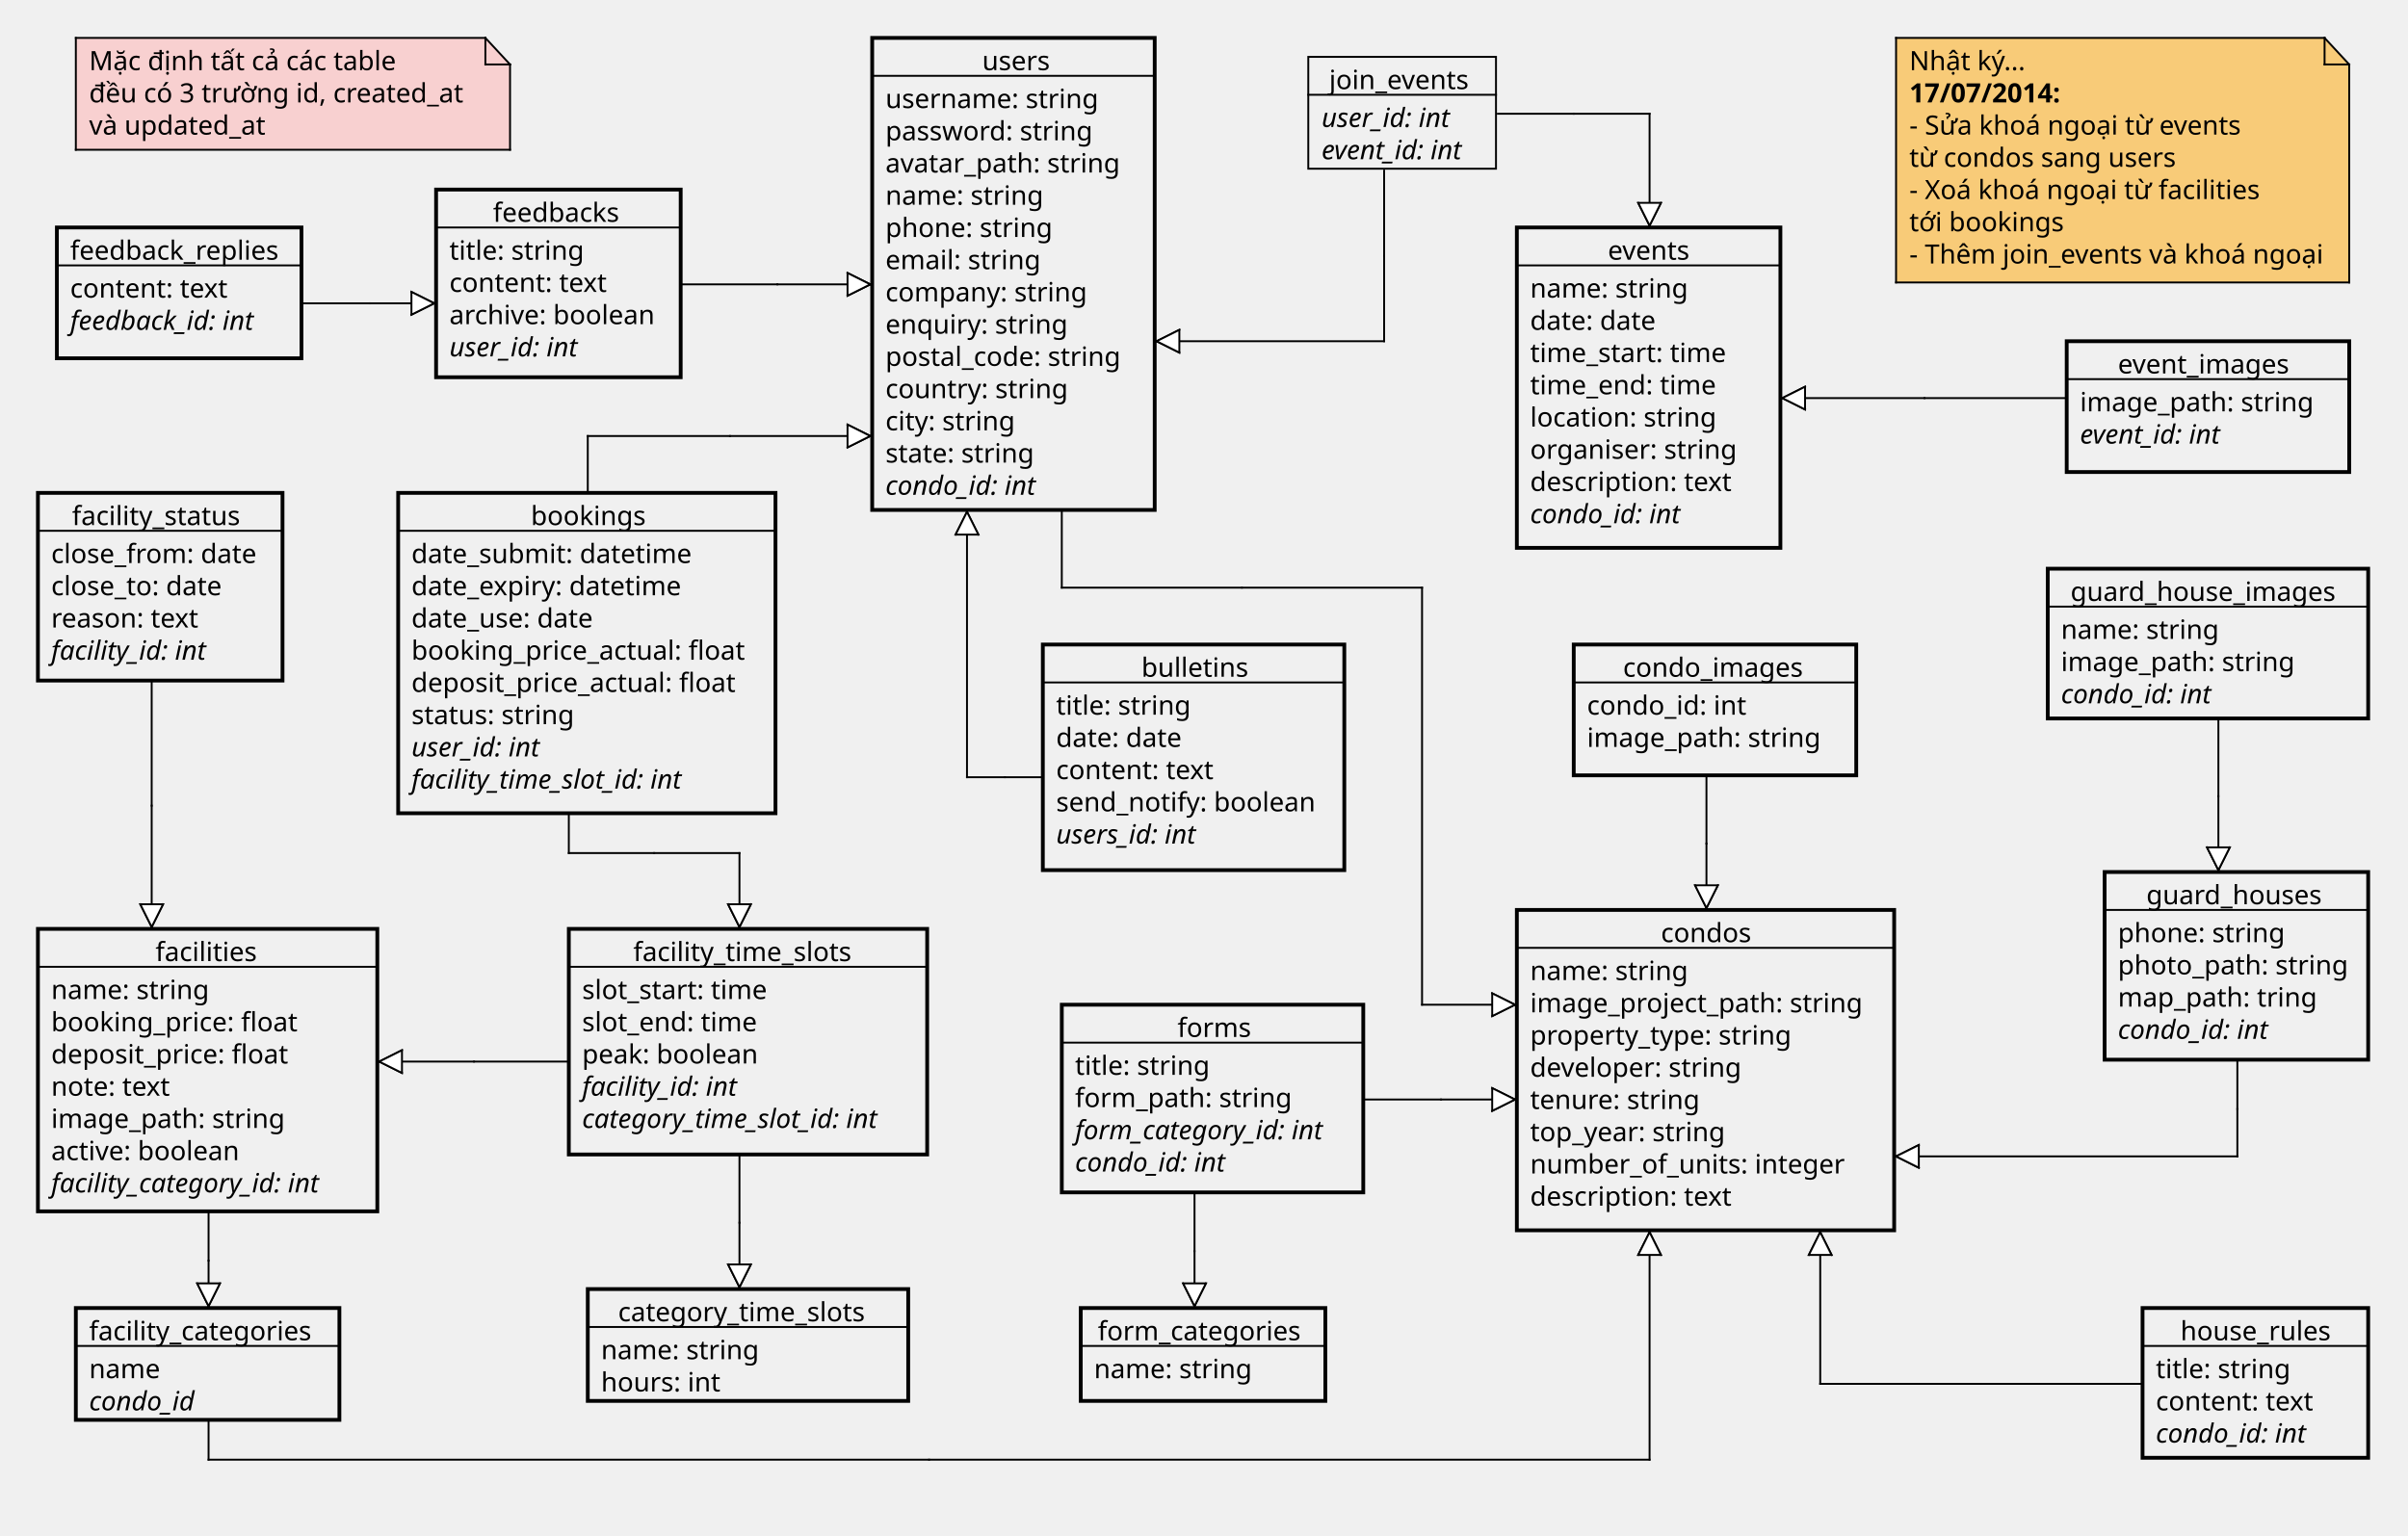
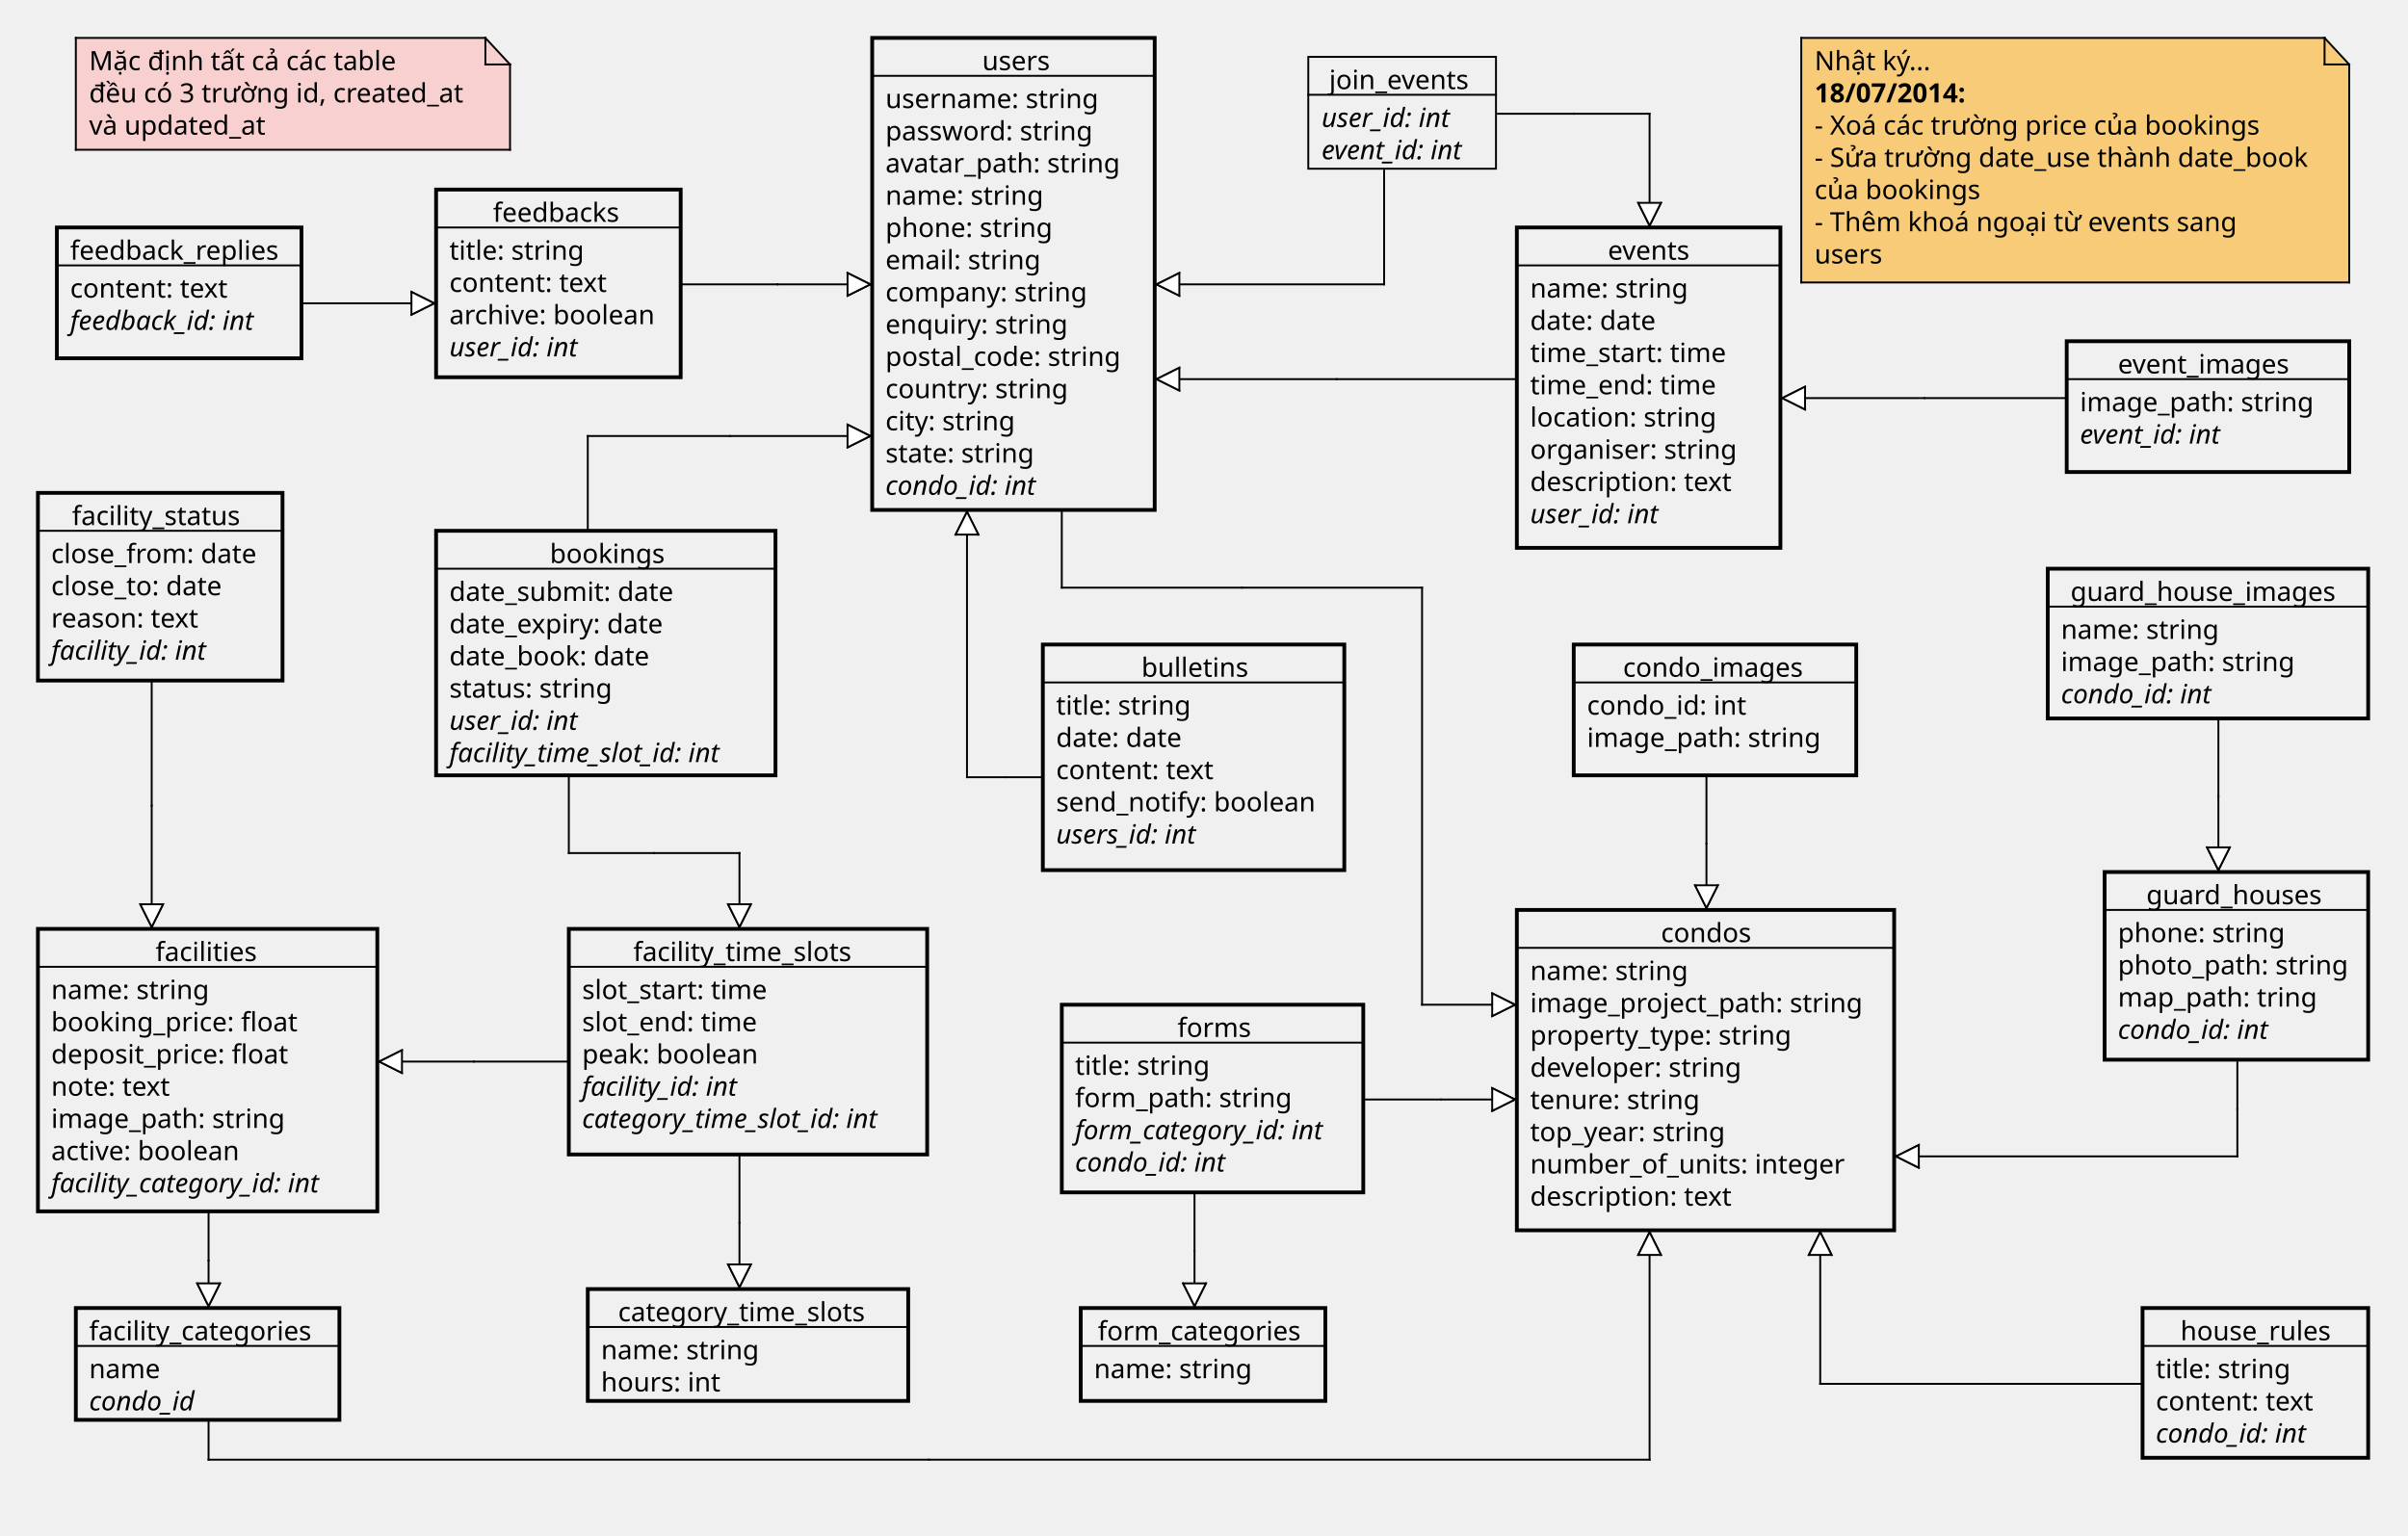
- <svg xmlns="http://www.w3.org/2000/svg" fill-opacity="1" color-rendering="auto" color-interpolation="auto" stroke="black" text-rendering="auto" stroke-linecap="square" width="1270" stroke-miterlimit="10" stroke-opacity="1" shape-rendering="auto" fill="black" stroke-dasharray="none" font-weight="normal" stroke-width="1" viewBox="-20 -20 1270 810" height="810" font-family="'Dialog'" font-style="normal" stroke-linejoin="miter" font-size="12" stroke-dashoffset="0" image-rendering="auto">
+ <svg xmlns="http://www.w3.org/2000/svg" fill-opacity="1" color-rendering="auto" color-interpolation="auto" stroke="black" text-rendering="auto" stroke-linecap="square" width="1270" stroke-miterlimit="10" stroke-opacity="1" shape-rendering="auto" fill="black" stroke-dasharray="none" font-weight="normal" stroke-width="1" viewBox="-20 -10 1270 810" height="810" font-family="'Dialog'" font-style="normal" stroke-linejoin="miter" font-size="12" stroke-dashoffset="0" image-rendering="auto">
  <defs id="genericDefs" />
  <g>
-     <g fill="white" font-size="14" font-family="sans-serif" transform="translate(440,0)" stroke="white">
+     <g fill="white" font-size="14" font-family="sans-serif" transform="translate(440,10)" stroke="white">
      <rect x="0" width="149" height="249" y="0" opacity="0" stroke="none" />
      <rect x="0" y="0" fill="none" width="149" height="249" stroke="black" stroke-width="2" />
      <text fill="black" x="58" xml:space="preserve" y="17" stroke="none">users</text>
      <line y2="20" fill="none" x1="0" x2="149" stroke="black" y1="20" />
      <text fill="black" x="7" xml:space="preserve" y="37" stroke="none">username: string</text>
      <text fill="black" x="7" xml:space="preserve" y="54" stroke="none">password: string</text>
      <text fill="black" x="7" xml:space="preserve" y="71" stroke="none">avatar_path: string</text>
      <text fill="black" x="7" xml:space="preserve" y="88" stroke="none">name: string</text>
      <text fill="black" x="7" xml:space="preserve" y="105" stroke="none">phone: string</text>
      <text fill="black" x="7" xml:space="preserve" y="122" stroke="none">email: string</text>
      <text fill="black" x="7" xml:space="preserve" y="139" stroke="none">company: string</text>
      <text fill="black" x="7" xml:space="preserve" y="156" stroke="none">enquiry: string</text>
      <text fill="black" x="7" xml:space="preserve" y="173" stroke="none">postal_code: string</text>
      <text fill="black" x="7" xml:space="preserve" y="190" stroke="none">country: string</text>
      <text fill="black" x="7" xml:space="preserve" y="207" stroke="none">city: string</text>
      <text fill="black" x="7" xml:space="preserve" y="224" stroke="none">state: string</text>
      <text font-style="italic" fill="black" x="7" xml:space="preserve" y="241" stroke="none">condo_id: int</text>
      <rect x="0" y="0" transform="translate(90,320)" width="159" height="119" opacity="0" stroke="none" />
      <rect x="0" y="0" transform="translate(90,320)" fill="none" width="159" height="119" stroke="black" stroke-width="2" />
      <text fill="black" x="52" xml:space="preserve" y="17" transform="translate(90,320)" stroke="none">bulletins</text>
      <line transform="translate(90,320)" fill="none" x1="0" x2="159" y1="20" y2="20" stroke="black" />
      <text fill="black" x="7" xml:space="preserve" y="37" transform="translate(90,320)" stroke="none">title: string</text>
      <text fill="black" x="7" xml:space="preserve" y="54" transform="translate(90,320)" stroke="none">date: date</text>
      <text fill="black" x="7" xml:space="preserve" y="71" transform="translate(90,320)" stroke="none">content: text</text>
      <text fill="black" x="7" xml:space="preserve" y="88" transform="translate(90,320)" stroke="none">send_notify: boolean</text>
      <text x="7" y="105" transform="translate(90,320)" fill="black" font-style="italic" stroke="none" xml:space="preserve">users_id: int</text>
      <rect x="0" y="0" transform="translate(340,100)" width="139" height="169" opacity="0" stroke="none" />
      <rect x="0" y="0" transform="translate(340,100)" fill="none" width="139" height="169" stroke="black" stroke-width="2" />
      <text fill="black" x="48" xml:space="preserve" y="17" transform="translate(340,100)" stroke="none">events</text>
      <line transform="translate(340,100)" fill="none" x1="0" x2="139" y1="20" y2="20" stroke="black" />
      <text fill="black" x="7" xml:space="preserve" y="37" transform="translate(340,100)" stroke="none">name: string</text>
      <text fill="black" x="7" xml:space="preserve" y="54" transform="translate(340,100)" stroke="none">date: date</text>
      <text fill="black" x="7" xml:space="preserve" y="71" transform="translate(340,100)" stroke="none">time_start: time</text>
      <text fill="black" x="7" xml:space="preserve" y="88" transform="translate(340,100)" stroke="none">time_end: time</text>
      <text fill="black" x="7" xml:space="preserve" y="105" transform="translate(340,100)" stroke="none">location: string</text>
      <text fill="black" x="7" xml:space="preserve" y="122" transform="translate(340,100)" stroke="none">organiser: string</text>
      <text fill="black" x="7" xml:space="preserve" y="139" transform="translate(340,100)" stroke="none">description: text</text>
-       <text x="7" y="156" transform="translate(340,100)" fill="black" font-style="italic" stroke="none" xml:space="preserve">condo_id: int</text>
+       <text x="7" y="156" transform="translate(340,100)" fill="black" font-style="italic" stroke="none" xml:space="preserve">user_id: int</text>
      <rect x="0" y="0" transform="translate(-440,470)" width="179" height="149" opacity="0" stroke="none" />
      <rect x="0" y="0" transform="translate(-440,470)" fill="none" width="179" height="149" stroke="black" stroke-width="2" />
      <text fill="black" x="62" xml:space="preserve" y="17" transform="translate(-440,470)" stroke="none">facilities</text>
      <line transform="translate(-440,470)" fill="none" x1="0" x2="179" y1="20" y2="20" stroke="black" />
      <text fill="black" x="7" xml:space="preserve" y="37" transform="translate(-440,470)" stroke="none">name: string</text>
      <text fill="black" x="7" xml:space="preserve" y="54" transform="translate(-440,470)" stroke="none">booking_price: float</text>
      <text fill="black" x="7" xml:space="preserve" y="71" transform="translate(-440,470)" stroke="none">deposit_price: float</text>
      <text fill="black" x="7" xml:space="preserve" y="88" transform="translate(-440,470)" stroke="none">note: text</text>
      <text fill="black" x="7" xml:space="preserve" y="105" transform="translate(-440,470)" stroke="none">image_path: string</text>
      <text fill="black" x="7" xml:space="preserve" y="122" transform="translate(-440,470)" stroke="none">active: boolean</text>
      <text x="7" y="139" transform="translate(-440,470)" fill="black" font-style="italic" stroke="none" xml:space="preserve">facility_category_id: int</text>
      <rect x="0" y="0" transform="translate(-230,80)" width="129" height="99" opacity="0" stroke="none" />
      <rect x="0" y="0" transform="translate(-230,80)" fill="none" width="129" height="99" stroke="black" stroke-width="2" />
      <text fill="black" x="30" xml:space="preserve" y="17" transform="translate(-230,80)" stroke="none">feedbacks</text>
      <line transform="translate(-230,80)" fill="none" x1="0" x2="129" y1="20" y2="20" stroke="black" />
      <text fill="black" x="7" xml:space="preserve" y="37" transform="translate(-230,80)" stroke="none">title: string</text>
      <text fill="black" x="7" xml:space="preserve" y="54" transform="translate(-230,80)" stroke="none">content: text</text>
      <text fill="black" x="7" xml:space="preserve" y="71" transform="translate(-230,80)" stroke="none">archive: boolean</text>
      <text x="7" y="88" transform="translate(-230,80)" fill="black" font-style="italic" stroke="none" xml:space="preserve">user_id: int</text>
      <rect x="0" y="0" transform="translate(100,510)" width="159" height="99" opacity="0" stroke="none" />
      <rect x="0" y="0" transform="translate(100,510)" fill="none" width="159" height="99" stroke="black" stroke-width="2" />
      <text fill="black" x="61" xml:space="preserve" y="17" transform="translate(100,510)" stroke="none">forms</text>
      <line transform="translate(100,510)" fill="none" x1="0" x2="159" y1="20" y2="20" stroke="black" />
      <text fill="black" x="7" xml:space="preserve" y="37" transform="translate(100,510)" stroke="none">title: string</text>
      <text fill="black" x="7" xml:space="preserve" y="54" transform="translate(100,510)" stroke="none">form_path: string</text>
      <text x="7" y="71" transform="translate(100,510)" fill="black" font-style="italic" stroke="none" xml:space="preserve">form_category_id: int</text>
      <text x="7" y="88" transform="translate(100,510)" fill="black" font-style="italic" stroke="none" xml:space="preserve">condo_id: int</text>
-       <rect x="0" y="0" transform="translate(-250,240)" width="199" height="169" opacity="0" stroke="none" />
-       <rect x="0" y="0" transform="translate(-250,240)" fill="none" width="199" height="169" stroke="black" stroke-width="2" />
-       <text fill="black" x="70" xml:space="preserve" y="17" transform="translate(-250,240)" stroke="none">bookings</text>
-       <line transform="translate(-250,240)" fill="none" x1="0" x2="199" y1="20" y2="20" stroke="black" />
-       <text fill="black" x="7" xml:space="preserve" y="37" transform="translate(-250,240)" stroke="none">date_submit: datetime</text>
-       <text fill="black" x="7" xml:space="preserve" y="54" transform="translate(-250,240)" stroke="none">date_expiry: datetime</text>
-       <text fill="black" x="7" xml:space="preserve" y="71" transform="translate(-250,240)" stroke="none">date_use: date</text>
-       <text fill="black" x="7" xml:space="preserve" y="88" transform="translate(-250,240)" stroke="none">booking_price_actual: float</text>
-       <text fill="black" x="7" xml:space="preserve" y="105" transform="translate(-250,240)" stroke="none">deposit_price_actual: float</text>
-       <text fill="black" x="7" xml:space="preserve" y="122" transform="translate(-250,240)" stroke="none">status: string</text>
-       <text x="7" y="139" transform="translate(-250,240)" fill="black" font-style="italic" stroke="none" xml:space="preserve">user_id: int</text>
-       <text x="7" y="156" transform="translate(-250,240)" fill="black" font-style="italic" stroke="none" xml:space="preserve">facility_time_slot_id: int</text>
+       <rect x="0" y="0" transform="translate(-230,260)" width="179" height="129" opacity="0" stroke="none" />
+       <rect x="0" y="0" transform="translate(-230,260)" fill="none" width="179" height="129" stroke="black" stroke-width="2" />
+       <text fill="black" x="60" xml:space="preserve" y="17" transform="translate(-230,260)" stroke="none">bookings</text>
+       <line transform="translate(-230,260)" fill="none" x1="0" x2="179" y1="20" y2="20" stroke="black" />
+       <text fill="black" x="7" xml:space="preserve" y="37" transform="translate(-230,260)" stroke="none">date_submit: date</text>
+       <text fill="black" x="7" xml:space="preserve" y="54" transform="translate(-230,260)" stroke="none">date_expiry: date</text>
+       <text fill="black" x="7" xml:space="preserve" y="71" transform="translate(-230,260)" stroke="none">date_book: date</text>
+       <text fill="black" x="7" xml:space="preserve" y="88" transform="translate(-230,260)" stroke="none">status: string</text>
+       <text x="7" y="105" transform="translate(-230,260)" fill="black" font-style="italic" stroke="none" xml:space="preserve">user_id: int</text>
+       <text x="7" y="122" transform="translate(-230,260)" fill="black" font-style="italic" stroke="none" xml:space="preserve">facility_time_slot_id: int</text>
      <rect x="0" y="0" transform="translate(650,440)" width="139" height="99" opacity="0" stroke="none" />
      <rect x="0" y="0" transform="translate(650,440)" fill="none" width="139" height="99" stroke="black" stroke-width="2" />
      <text fill="black" x="22" xml:space="preserve" y="17" transform="translate(650,440)" stroke="none">guard_houses</text>
      <line transform="translate(650,440)" fill="none" x1="0" x2="139" y1="20" y2="20" stroke="black" />
      <text fill="black" x="7" xml:space="preserve" y="37" transform="translate(650,440)" stroke="none">phone: string</text>
      <text fill="black" x="7" xml:space="preserve" y="54" transform="translate(650,440)" stroke="none">photo_path: string</text>
      <text fill="black" x="7" xml:space="preserve" y="71" transform="translate(650,440)" stroke="none">map_path: tring</text>
      <text x="7" y="88" transform="translate(650,440)" fill="black" font-style="italic" stroke="none" xml:space="preserve">condo_id: int</text>
      <rect x="0" y="0" transform="translate(670,670)" width="119" height="79" opacity="0" stroke="none" />
      <rect x="0" y="0" transform="translate(670,670)" fill="none" width="119" height="79" stroke="black" stroke-width="2" />
      <text fill="black" x="20" xml:space="preserve" y="17" transform="translate(670,670)" stroke="none">house_rules</text>
      <line transform="translate(670,670)" fill="none" x1="0" x2="119" y1="20" y2="20" stroke="black" />
      <text fill="black" x="7" xml:space="preserve" y="37" transform="translate(670,670)" stroke="none">title: string</text>
      <text fill="black" x="7" xml:space="preserve" y="54" transform="translate(670,670)" stroke="none">content: text</text>
      <text x="7" y="71" transform="translate(670,670)" fill="black" font-style="italic" stroke="none" xml:space="preserve">condo_id: int</text>
      <rect x="0" y="0" transform="translate(630,160)" width="149" height="69" opacity="0" stroke="none" />
      <rect x="0" y="0" transform="translate(630,160)" fill="none" width="149" height="69" stroke="black" stroke-width="2" />
      <text fill="black" x="27" xml:space="preserve" y="17" transform="translate(630,160)" stroke="none">event_images</text>
      <line transform="translate(630,160)" fill="none" x1="0" x2="149" y1="20" y2="20" stroke="black" />
      <text fill="black" x="7" xml:space="preserve" y="37" transform="translate(630,160)" stroke="none">image_path: string</text>
      <text x="7" y="54" transform="translate(630,160)" fill="black" font-style="italic" stroke="none" xml:space="preserve">event_id: int</text>
      <line transform="translate(450,160)" fill="none" x1="30" x2="105" y1="30" y2="30" stroke="black" />
      <line transform="translate(450,160)" fill="none" x1="105" x2="180" y1="30" y2="30" stroke="black" />
      <line transform="translate(450,160)" fill="none" x1="30" x2="42" y1="30" y2="24" stroke="black" />
      <line transform="translate(450,160)" fill="none" x1="30" x2="42" y1="30" y2="36" stroke="black" />
      <polygon points=" 30 30 42 24 42 36" transform="translate(450,160)" stroke="none" />
      <polygon fill="none" transform="translate(450,160)" points=" 30 30 42 24 42 36" stroke="black" />
      <rect x="0" y="0" transform="translate(-420,670)" width="139" height="59" opacity="0" stroke="none" />
      <rect x="0" y="0" transform="translate(-420,670)" fill="none" width="139" height="59" stroke="black" stroke-width="2" />
      <text fill="black" x="7" xml:space="preserve" y="17" transform="translate(-420,670)" stroke="none">facility_categories</text>
      <line transform="translate(-420,670)" fill="none" x1="0" x2="139" y1="20" y2="20" stroke="black" />
      <text fill="black" x="7" xml:space="preserve" y="37" transform="translate(-420,670)" stroke="none">name</text>
      <text x="7" y="54" transform="translate(-420,670)" fill="black" font-style="italic" stroke="none" xml:space="preserve">condo_id</text>
      <line transform="translate(-380,590)" fill="none" x1="30" x2="30" y1="30" y2="55" stroke="black" />
      <line transform="translate(-380,590)" fill="none" x1="30" x2="30" y1="55" y2="80" stroke="black" />
      <line transform="translate(-380,590)" fill="none" x1="30" x2="24" y1="79" y2="67" stroke="black" />
      <line transform="translate(-380,590)" fill="none" x1="30" x2="36" y1="79" y2="67" stroke="black" />
      <polygon points=" 30 79 24 67 36 67" transform="translate(-380,590)" stroke="none" />
      <polygon fill="none" transform="translate(-380,590)" points=" 30 79 24 67 36 67" stroke="black" />
      <rect x="0" y="0" transform="translate(-440,240)" width="129" height="99" opacity="0" stroke="none" />
      <rect x="0" y="0" transform="translate(-440,240)" fill="none" width="129" height="99" stroke="black" stroke-width="2" />
      <text fill="black" x="18" xml:space="preserve" y="17" transform="translate(-440,240)" stroke="none">facility_status</text>
      <line transform="translate(-440,240)" fill="none" x1="0" x2="129" y1="20" y2="20" stroke="black" />
      <text fill="black" x="7" xml:space="preserve" y="37" transform="translate(-440,240)" stroke="none">close_from: date</text>
      <text fill="black" x="7" xml:space="preserve" y="54" transform="translate(-440,240)" stroke="none">close_to: date</text>
      <text fill="black" x="7" xml:space="preserve" y="71" transform="translate(-440,240)" stroke="none">reason: text</text>
      <text x="7" y="88" transform="translate(-440,240)" fill="black" font-style="italic" stroke="none" xml:space="preserve">facility_id: int</text>
      <line transform="translate(-410,310)" fill="none" x1="30" x2="30" y1="160" y2="95" stroke="black" />
      <line transform="translate(-410,310)" fill="none" x1="30" x2="30" y1="95" y2="30" stroke="black" />
      <line transform="translate(-410,310)" fill="none" x1="30" x2="24" y1="159" y2="147" stroke="black" />
      <line transform="translate(-410,310)" fill="none" x1="30" x2="36" y1="159" y2="147" stroke="black" />
      <polygon points=" 30 159 24 147 36 147" transform="translate(-410,310)" stroke="none" />
      <polygon fill="none" transform="translate(-410,310)" points=" 30 159 24 147 36 147" stroke="black" />
      <rect x="0" y="0" transform="translate(-160,470)" width="189" height="119" opacity="0" stroke="none" />
      <rect x="0" y="0" transform="translate(-160,470)" fill="none" width="189" height="119" stroke="black" stroke-width="2" />
      <text fill="black" x="34" xml:space="preserve" y="17" transform="translate(-160,470)" stroke="none">facility_time_slots</text>
      <line transform="translate(-160,470)" fill="none" x1="0" x2="189" y1="20" y2="20" stroke="black" />
      <text fill="black" x="7" xml:space="preserve" y="37" transform="translate(-160,470)" stroke="none">slot_start: time</text>
      <text fill="black" x="7" xml:space="preserve" y="54" transform="translate(-160,470)" stroke="none">slot_end: time</text>
      <text fill="black" x="7" xml:space="preserve" y="71" transform="translate(-160,470)" stroke="none">peak: boolean</text>
      <text x="7" y="88" transform="translate(-160,470)" fill="black" font-style="italic" stroke="none" xml:space="preserve">facility_id: int</text>
      <text x="7" y="105" transform="translate(-160,470)" fill="black" font-style="italic" stroke="none" xml:space="preserve">category_time_slot_id: int</text>
      <rect x="0" y="0" transform="translate(-150,660)" width="169" height="59" opacity="0" stroke="none" />
      <rect x="0" y="0" transform="translate(-150,660)" fill="none" width="169" height="59" stroke="black" stroke-width="2" />
      <text fill="black" x="16" xml:space="preserve" y="17" transform="translate(-150,660)" stroke="none">category_time_slots</text>
      <line transform="translate(-150,660)" fill="none" x1="0" x2="169" y1="20" y2="20" stroke="black" />
      <text fill="black" x="7" xml:space="preserve" y="37" transform="translate(-150,660)" stroke="none">name: string</text>
      <text fill="black" x="7" xml:space="preserve" y="54" transform="translate(-150,660)" stroke="none">hours: int</text>
      <line transform="translate(-100,560)" fill="none" x1="30" x2="30" y1="30" y2="65" stroke="black" />
      <line transform="translate(-100,560)" fill="none" x1="30" x2="30" y1="65" y2="100" stroke="black" />
      <line transform="translate(-100,560)" fill="none" x1="30" x2="24" y1="99" y2="87" stroke="black" />
      <line transform="translate(-100,560)" fill="none" x1="30" x2="36" y1="99" y2="87" stroke="black" />
      <polygon points=" 30 99 24 87 36 87" transform="translate(-100,560)" stroke="none" />
      <polygon fill="none" transform="translate(-100,560)" points=" 30 99 24 87 36 87" stroke="black" />
      <line transform="translate(-290,510)" fill="none" x1="30" x2="80" y1="30" y2="30" stroke="black" />
      <line transform="translate(-290,510)" fill="none" x1="80" x2="130" y1="30" y2="30" stroke="black" />
      <line transform="translate(-290,510)" fill="none" x1="30" x2="42" y1="30" y2="24" stroke="black" />
      <line transform="translate(-290,510)" fill="none" x1="30" x2="42" y1="30" y2="36" stroke="black" />
      <polygon points=" 30 30 42 24 42 36" transform="translate(-290,510)" stroke="none" />
      <polygon fill="none" transform="translate(-290,510)" points=" 30 30 42 24 42 36" stroke="black" />
-       <line transform="translate(-190,380)" fill="none" x1="30" x2="30" y1="30" y2="50" stroke="black" />
-       <line transform="translate(-190,380)" fill="none" x1="30" x2="75" y1="50" y2="50" stroke="black" />
-       <line transform="translate(-190,380)" fill="none" x1="75" x2="120" y1="50" y2="50" stroke="black" />
-       <line transform="translate(-190,380)" fill="none" x1="120" x2="120" y1="50" y2="90" stroke="black" />
-       <line transform="translate(-190,380)" fill="none" x1="120" x2="114" y1="89" y2="77" stroke="black" />
-       <line transform="translate(-190,380)" fill="none" x1="120" x2="126" y1="89" y2="77" stroke="black" />
-       <polygon points=" 120 89 114 77 126 77" transform="translate(-190,380)" stroke="none" />
-       <polygon fill="none" transform="translate(-190,380)" points=" 120 89 114 77 126 77" stroke="black" />
-       <line transform="translate(-180,180)" fill="none" x1="30" x2="30" y1="60" y2="30" stroke="black" />
+       <line transform="translate(-190,360)" fill="none" x1="30" x2="30" y1="30" y2="70" stroke="black" />
+       <line transform="translate(-190,360)" fill="none" x1="30" x2="75" y1="70" y2="70" stroke="black" />
+       <line transform="translate(-190,360)" fill="none" x1="75" x2="120" y1="70" y2="70" stroke="black" />
+       <line transform="translate(-190,360)" fill="none" x1="120" x2="120" y1="70" y2="110" stroke="black" />
+       <line transform="translate(-190,360)" fill="none" x1="120" x2="114" y1="109" y2="97" stroke="black" />
+       <line transform="translate(-190,360)" fill="none" x1="120" x2="126" y1="109" y2="97" stroke="black" />
+       <polygon points=" 120 109 114 97 126 97" transform="translate(-190,360)" stroke="none" />
+       <polygon fill="none" transform="translate(-190,360)" points=" 120 109 114 97 126 97" stroke="black" />
+       <line transform="translate(-180,180)" fill="none" x1="30" x2="30" y1="80" y2="30" stroke="black" />
      <line transform="translate(-180,180)" fill="none" x1="30" x2="105" y1="30" y2="30" stroke="black" />
      <line transform="translate(-180,180)" fill="none" x1="105" x2="180" y1="30" y2="30" stroke="black" />
      <line transform="translate(-180,180)" fill="none" x1="179" x2="167" y1="30" y2="36" stroke="black" />
      <line transform="translate(-180,180)" fill="none" x1="179" x2="167" y1="30" y2="24" stroke="black" />
      <polygon points=" 179 30 167 36 167 24" transform="translate(-180,180)" stroke="none" />
      <polygon fill="none" transform="translate(-180,180)" points=" 179 30 167 36 167 24" stroke="black" />
      <line transform="translate(-130,100)" fill="none" x1="130" x2="80" y1="30" y2="30" stroke="black" />
      <line transform="translate(-130,100)" fill="none" x1="80" x2="30" y1="30" y2="30" stroke="black" />
      <line transform="translate(-130,100)" fill="none" x1="129" x2="117" y1="30" y2="36" stroke="black" />
      <line transform="translate(-130,100)" fill="none" x1="129" x2="117" y1="30" y2="24" stroke="black" />
      <polygon points=" 129 30 117 36 117 24" transform="translate(-130,100)" stroke="none" />
      <polygon fill="none" transform="translate(-130,100)" points=" 129 30 117 36 117 24" stroke="black" />
      <rect x="0" y="0" transform="translate(-430,100)" width="129" height="69" opacity="0" stroke="none" />
      <rect x="0" y="0" transform="translate(-430,100)" fill="none" width="129" height="69" stroke="black" stroke-width="2" />
      <text fill="black" x="7" xml:space="preserve" y="17" transform="translate(-430,100)" stroke="none">feedback_replies</text>
      <line transform="translate(-430,100)" fill="none" x1="0" x2="129" y1="20" y2="20" stroke="black" />
      <text fill="black" x="7" xml:space="preserve" y="37" transform="translate(-430,100)" stroke="none">content: text</text>
      <text x="7" y="54" transform="translate(-430,100)" fill="black" font-style="italic" stroke="none" xml:space="preserve">feedback_id: int</text>
      <line transform="translate(-330,110)" fill="none" x1="100" x2="65" y1="30" y2="30" stroke="black" />
      <line transform="translate(-330,110)" fill="none" x1="65" x2="30" y1="30" y2="30" stroke="black" />
      <line transform="translate(-330,110)" fill="none" x1="99" x2="87" y1="30" y2="36" stroke="black" />
      <line transform="translate(-330,110)" fill="none" x1="99" x2="87" y1="30" y2="24" stroke="black" />
      <polygon points=" 99 30 87 36 87 24" transform="translate(-330,110)" stroke="none" />
      <polygon fill="none" transform="translate(-330,110)" points=" 99 30 87 36 87 24" stroke="black" />
      <rect x="0" y="0" transform="translate(110,670)" width="129" height="49" opacity="0" stroke="none" />
      <rect x="0" y="0" transform="translate(110,670)" fill="none" width="129" height="49" stroke="black" stroke-width="2" />
      <text fill="black" x="9" xml:space="preserve" y="17" transform="translate(110,670)" stroke="none">form_categories</text>
      <line transform="translate(110,670)" fill="none" x1="0" x2="129" y1="20" y2="20" stroke="black" />
      <text fill="black" x="7" xml:space="preserve" y="37" transform="translate(110,670)" stroke="none">name: string</text>
      <rect x="0" y="0" transform="translate(620,280)" width="169" height="79" opacity="0" stroke="none" />
      <rect x="0" y="0" transform="translate(620,280)" fill="none" width="169" height="79" stroke="black" stroke-width="2" />
      <text fill="black" x="12" xml:space="preserve" y="17" transform="translate(620,280)" stroke="none">guard_house_images</text>
      <line transform="translate(620,280)" fill="none" x1="0" x2="169" y1="20" y2="20" stroke="black" />
      <text fill="black" x="7" xml:space="preserve" y="37" transform="translate(620,280)" stroke="none">name: string</text>
      <text fill="black" x="7" xml:space="preserve" y="54" transform="translate(620,280)" stroke="none">image_path: string</text>
      <text x="7" y="71" transform="translate(620,280)" fill="black" font-style="italic" stroke="none" xml:space="preserve">condo_id: int</text>
      <line transform="translate(140,580)" fill="none" x1="30" x2="30" y1="90" y2="60" stroke="black" />
      <line transform="translate(140,580)" fill="none" x1="30" x2="30" y1="60" y2="30" stroke="black" />
      <line transform="translate(140,580)" fill="none" x1="30" x2="24" y1="89" y2="77" stroke="black" />
      <line transform="translate(140,580)" fill="none" x1="30" x2="36" y1="89" y2="77" stroke="black" />
      <polygon points=" 30 89 24 77 36 77" transform="translate(140,580)" stroke="none" />
      <polygon fill="none" transform="translate(140,580)" points=" 30 89 24 77 36 77" stroke="black" />
      <polygon fill="rgb(255,175,175)" transform="translate(-420,0)" opacity="0.5" points=" 0 0 216 0 216 0 229 14 229 14 229 59 229 59 0 59 0 59 0 0" stroke="none" />
      <text fill="black" x="7" xml:space="preserve" y="17" transform="translate(-420,0)" stroke="none">Mặc định tất cả các table</text>
      <text fill="black" x="7" xml:space="preserve" y="34" transform="translate(-420,0)" stroke="none">đều có 3 trường id, created_at</text>
      <text fill="black" x="7" xml:space="preserve" y="51" transform="translate(-420,0)" stroke="none">và updated_at</text>
      <line transform="translate(-420,0)" fill="none" x1="0" x2="216" y1="0" y2="0" stroke="black" />
      <line transform="translate(-420,0)" fill="none" x1="216" x2="229" y1="0" y2="14" stroke="black" />
      <line transform="translate(-420,0)" fill="none" x1="229" x2="229" y1="14" y2="59" stroke="black" />
      <line transform="translate(-420,0)" fill="none" x1="229" x2="0" y1="59" y2="59" stroke="black" />
      <line transform="translate(-420,0)" fill="none" x1="0" x2="0" y1="59" y2="0" stroke="black" />
      <line transform="translate(-420,0)" fill="none" x1="216" x2="216" y1="0" y2="14" stroke="black" />
      <line transform="translate(-420,0)" fill="none" x1="216" x2="229" y1="14" y2="14" stroke="black" />
      <rect x="0" y="0" transform="translate(340,460)" width="199" height="169" opacity="0" stroke="none" />
      <rect x="0" y="0" transform="translate(340,460)" fill="none" width="199" height="169" stroke="black" stroke-width="2" />
      <text fill="black" x="76" xml:space="preserve" y="17" transform="translate(340,460)" stroke="none">condos</text>
      <line transform="translate(340,460)" fill="none" x1="0" x2="199" y1="20" y2="20" stroke="black" />
      <text fill="black" x="7" xml:space="preserve" y="37" transform="translate(340,460)" stroke="none">name: string</text>
      <text fill="black" x="7" xml:space="preserve" y="54" transform="translate(340,460)" stroke="none">image_project_path: string</text>
      <text fill="black" x="7" xml:space="preserve" y="71" transform="translate(340,460)" stroke="none">property_type: string</text>
      <text fill="black" x="7" xml:space="preserve" y="88" transform="translate(340,460)" stroke="none">developer: string</text>
      <text fill="black" x="7" xml:space="preserve" y="105" transform="translate(340,460)" stroke="none">tenure: string</text>
      <text fill="black" x="7" xml:space="preserve" y="122" transform="translate(340,460)" stroke="none">top_year: string</text>
      <text fill="black" x="7" xml:space="preserve" y="139" transform="translate(340,460)" stroke="none">number_of_units: integer</text>
      <text fill="black" x="7" xml:space="preserve" y="156" transform="translate(340,460)" stroke="none">description: text</text>
      <rect x="0" y="0" transform="translate(370,320)" width="149" height="69" opacity="0" stroke="none" />
      <rect x="0" y="0" transform="translate(370,320)" fill="none" width="149" height="69" stroke="black" stroke-width="2" />
      <text fill="black" x="26" xml:space="preserve" y="17" transform="translate(370,320)" stroke="none">condo_images</text>
      <line transform="translate(370,320)" fill="none" x1="0" x2="149" y1="20" y2="20" stroke="black" />
      <text fill="black" x="7" xml:space="preserve" y="37" transform="translate(370,320)" stroke="none">condo_id: int</text>
      <text fill="black" x="7" xml:space="preserve" y="54" transform="translate(370,320)" stroke="none">image_path: string</text>
      <line transform="translate(410,360)" fill="none" x1="30" x2="30" y1="30" y2="65" stroke="black" />
      <line transform="translate(410,360)" fill="none" x1="30" x2="30" y1="65" y2="100" stroke="black" />
      <line transform="translate(410,360)" fill="none" x1="30" x2="24" y1="99" y2="87" stroke="black" />
      <line transform="translate(410,360)" fill="none" x1="30" x2="36" y1="99" y2="87" stroke="black" />
      <polygon points=" 30 99 24 87 36 87" transform="translate(410,360)" stroke="none" />
      <polygon fill="none" transform="translate(410,360)" points=" 30 99 24 87 36 87" stroke="black" />
      <line transform="translate(70,220)" fill="none" x1="270" x2="220" y1="290" y2="290" stroke="black" />
      <line transform="translate(70,220)" fill="none" x1="220" x2="220" y1="290" y2="70" stroke="black" />
      <line transform="translate(70,220)" fill="none" x1="220" x2="125" y1="70" y2="70" stroke="black" />
      <line transform="translate(70,220)" fill="none" x1="125" x2="30" y1="70" y2="70" stroke="black" />
      <line transform="translate(70,220)" fill="none" x1="30" x2="30" y1="70" y2="30" stroke="black" />
      <line transform="translate(70,220)" fill="none" x1="269" x2="257" y1="290" y2="296" stroke="black" />
      <line transform="translate(70,220)" fill="none" x1="269" x2="257" y1="290" y2="284" stroke="black" />
      <polygon points=" 269 290 257 296 257 284" transform="translate(70,220)" stroke="none" />
      <polygon fill="none" transform="translate(70,220)" points=" 269 290 257 296 257 284" stroke="black" />
      <line transform="translate(20,220)" fill="none" x1="30" x2="30" y1="30" y2="170" stroke="black" />
      <line transform="translate(20,220)" fill="none" x1="30" x2="50" y1="170" y2="170" stroke="black" />
      <line transform="translate(20,220)" fill="none" x1="50" x2="70" y1="170" y2="170" stroke="black" />
      <line transform="translate(20,220)" fill="none" x1="30" x2="36" y1="30" y2="42" stroke="black" />
      <line transform="translate(20,220)" fill="none" x1="30" x2="24" y1="30" y2="42" stroke="black" />
      <polygon points=" 30 30 36 42 24 42" transform="translate(20,220)" stroke="none" />
      <polygon fill="none" transform="translate(20,220)" points=" 30 30 36 42 24 42" stroke="black" />
      <line transform="translate(510,510)" fill="none" x1="30" x2="210" y1="80" y2="80" stroke="black" />
      <line transform="translate(510,510)" fill="none" x1="210" x2="210" y1="80" y2="55" stroke="black" />
      <line transform="translate(510,510)" fill="none" x1="210" x2="210" y1="55" y2="30" stroke="black" />
      <line transform="translate(510,510)" fill="none" x1="30" x2="42" y1="80" y2="74" stroke="black" />
      <line transform="translate(510,510)" fill="none" x1="30" x2="42" y1="80" y2="86" stroke="black" />
      <polygon points=" 30 80 42 74 42 86" transform="translate(510,510)" stroke="none" />
      <polygon fill="none" transform="translate(510,510)" points=" 30 80 42 74 42 86" stroke="black" />
      <line transform="translate(470,600)" fill="none" x1="30" x2="30" y1="30" y2="110" stroke="black" />
      <line transform="translate(470,600)" fill="none" x1="30" x2="115" y1="110" y2="110" stroke="black" />
      <line transform="translate(470,600)" fill="none" x1="115" x2="200" y1="110" y2="110" stroke="black" />
      <line transform="translate(470,600)" fill="none" x1="30" x2="36" y1="30" y2="42" stroke="black" />
      <line transform="translate(470,600)" fill="none" x1="30" x2="24" y1="30" y2="42" stroke="black" />
      <polygon points=" 30 30 36 42 24 42" transform="translate(470,600)" stroke="none" />
      <polygon fill="none" transform="translate(470,600)" points=" 30 30 36 42 24 42" stroke="black" />
      <line transform="translate(680,330)" fill="none" x1="30" x2="30" y1="110" y2="70" stroke="black" />
      <line transform="translate(680,330)" fill="none" x1="30" x2="30" y1="70" y2="30" stroke="black" />
      <line transform="translate(680,330)" fill="none" x1="30" x2="24" y1="109" y2="97" stroke="black" />
      <line transform="translate(680,330)" fill="none" x1="30" x2="36" y1="109" y2="97" stroke="black" />
      <polygon points=" 30 109 24 97 36 97" transform="translate(680,330)" stroke="none" />
      <polygon fill="none" transform="translate(680,330)" points=" 30 109 24 97 36 97" stroke="black" />
      <line transform="translate(230,530)" fill="none" x1="110" x2="70" y1="30" y2="30" stroke="black" />
      <line transform="translate(230,530)" fill="none" x1="70" x2="30" y1="30" y2="30" stroke="black" />
      <line transform="translate(230,530)" fill="none" x1="109" x2="97" y1="30" y2="36" stroke="black" />
      <line transform="translate(230,530)" fill="none" x1="109" x2="97" y1="30" y2="24" stroke="black" />
      <polygon points=" 109 30 97 36 97 24" transform="translate(230,530)" stroke="none" />
      <polygon fill="none" transform="translate(230,530)" points=" 109 30 97 36 97 24" stroke="black" />
      <line transform="translate(-380,600)" fill="none" x1="790" x2="790" y1="30" y2="150" stroke="black" />
      <line transform="translate(-380,600)" fill="none" x1="790" x2="410" y1="150" y2="150" stroke="black" />
      <line transform="translate(-380,600)" fill="none" x1="410" x2="30" y1="150" y2="150" stroke="black" />
      <line transform="translate(-380,600)" fill="none" x1="30" x2="30" y1="150" y2="130" stroke="black" />
      <line transform="translate(-380,600)" fill="none" x1="790" x2="796" y1="30" y2="42" stroke="black" />
      <line transform="translate(-380,600)" fill="none" x1="790" x2="784" y1="30" y2="42" stroke="black" />
      <polygon points=" 790 30 796 42 784 42" transform="translate(-380,600)" stroke="none" />
      <polygon fill="none" transform="translate(-380,600)" points=" 790 30 796 42 784 42" stroke="black" />
-       <polygon fill="rgb(255,165,0)" transform="translate(540,0)" opacity="0.5" points=" 0 0 226 0 226 0 239 14 239 14 239 129 239 129 0 129 0 129 0 0" stroke="none" />
-       <text fill="black" x="7" xml:space="preserve" y="17" transform="translate(540,0)" stroke="none">Nhật ký...</text>
-       <text x="7" y="34" transform="translate(540,0)" fill="black" stroke="none" font-weight="bold" xml:space="preserve">17/07/2014:</text>
-       <text fill="black" x="7" xml:space="preserve" y="51" transform="translate(540,0)" stroke="none">- Sửa khoá ngoại từ events</text>
-       <text fill="black" x="7" xml:space="preserve" y="68" transform="translate(540,0)" stroke="none">từ condos sang users</text>
-       <text fill="black" x="7" xml:space="preserve" y="85" transform="translate(540,0)" stroke="none">- Xoá khoá ngoại từ facilities</text>
-       <text fill="black" x="7" xml:space="preserve" y="102" transform="translate(540,0)" stroke="none">tới bookings</text>
-       <text fill="black" x="7" xml:space="preserve" y="119" transform="translate(540,0)" stroke="none">- Thêm join_events và khoá ngoại</text>
-       <line transform="translate(540,0)" fill="none" x1="0" x2="226" y1="0" y2="0" stroke="black" />
-       <line transform="translate(540,0)" fill="none" x1="226" x2="239" y1="0" y2="14" stroke="black" />
-       <line transform="translate(540,0)" fill="none" x1="239" x2="239" y1="14" y2="129" stroke="black" />
-       <line transform="translate(540,0)" fill="none" x1="239" x2="0" y1="129" y2="129" stroke="black" />
-       <line transform="translate(540,0)" fill="none" x1="0" x2="0" y1="129" y2="0" stroke="black" />
-       <line transform="translate(540,0)" fill="none" x1="226" x2="226" y1="0" y2="14" stroke="black" />
-       <line transform="translate(540,0)" fill="none" x1="226" x2="239" y1="14" y2="14" stroke="black" />
+       <polygon fill="rgb(255,165,0)" transform="translate(490,0)" opacity="0.5" points=" 0 0 276 0 276 0 289 14 289 14 289 129 289 129 0 129 0 129 0 0" stroke="none" />
+       <text fill="black" x="7" xml:space="preserve" y="17" transform="translate(490,0)" stroke="none">Nhật ký...</text>
+       <text x="7" y="34" transform="translate(490,0)" fill="black" stroke="none" font-weight="bold" xml:space="preserve">18/07/2014:</text>
+       <text fill="black" x="7" xml:space="preserve" y="51" transform="translate(490,0)" stroke="none">- Xoá các trường price của bookings</text>
+       <text fill="black" x="7" xml:space="preserve" y="68" transform="translate(490,0)" stroke="none">- Sửa trường date_use thành date_book</text>
+       <text fill="black" x="7" xml:space="preserve" y="85" transform="translate(490,0)" stroke="none">của bookings</text>
+       <text fill="black" x="7" xml:space="preserve" y="102" transform="translate(490,0)" stroke="none">- Thêm khoá ngoại từ events sang</text>
+       <text fill="black" x="7" xml:space="preserve" y="119" transform="translate(490,0)" stroke="none">users</text>
+       <line transform="translate(490,0)" fill="none" x1="0" x2="276" y1="0" y2="0" stroke="black" />
+       <line transform="translate(490,0)" fill="none" x1="276" x2="289" y1="0" y2="14" stroke="black" />
+       <line transform="translate(490,0)" fill="none" x1="289" x2="289" y1="14" y2="129" stroke="black" />
+       <line transform="translate(490,0)" fill="none" x1="289" x2="0" y1="129" y2="129" stroke="black" />
+       <line transform="translate(490,0)" fill="none" x1="0" x2="0" y1="129" y2="0" stroke="black" />
+       <line transform="translate(490,0)" fill="none" x1="276" x2="276" y1="0" y2="14" stroke="black" />
+       <line transform="translate(490,0)" fill="none" x1="276" x2="289" y1="14" y2="14" stroke="black" />
      <rect x="0" y="0" transform="translate(230,10)" width="99" height="59" opacity="0" stroke="none" />
      <rect x="0" y="0" transform="translate(230,10)" fill="none" width="99" height="59" stroke="black" />
      <text fill="black" x="11" xml:space="preserve" y="17" transform="translate(230,10)" stroke="none">join_events</text>
      <line transform="translate(230,10)" fill="none" x1="0" x2="99" y1="20" y2="20" stroke="black" />
      <text x="7" y="37" transform="translate(230,10)" fill="black" font-style="italic" stroke="none" xml:space="preserve">user_id: int</text>
      <text x="7" y="54" transform="translate(230,10)" fill="black" font-style="italic" stroke="none" xml:space="preserve">event_id: int</text>
      <line transform="translate(300,10)" fill="none" x1="110" x2="110" y1="90" y2="30" stroke="black" />
      <line transform="translate(300,10)" fill="none" x1="110" x2="70" y1="30" y2="30" stroke="black" />
      <line transform="translate(300,10)" fill="none" x1="70" x2="30" y1="30" y2="30" stroke="black" />
      <line transform="translate(300,10)" fill="none" x1="110" x2="104" y1="89" y2="77" stroke="black" />
      <line transform="translate(300,10)" fill="none" x1="110" x2="116" y1="89" y2="77" stroke="black" />
      <polygon points=" 110 89 104 77 116 77" transform="translate(300,10)" stroke="none" />
      <polygon fill="none" transform="translate(300,10)" points=" 110 89 104 77 116 77" stroke="black" />
-       <line transform="translate(120,40)" fill="none" x1="30" x2="150" y1="120" y2="120" stroke="black" />
-       <line transform="translate(120,40)" fill="none" x1="150" x2="150" y1="120" y2="75" stroke="black" />
-       <line transform="translate(120,40)" fill="none" x1="150" x2="150" y1="75" y2="30" stroke="black" />
-       <line transform="translate(120,40)" fill="none" x1="30" x2="42" y1="120" y2="114" stroke="black" />
-       <line transform="translate(120,40)" fill="none" x1="30" x2="42" y1="120" y2="126" stroke="black" />
-       <polygon points=" 30 120 42 114 42 126" transform="translate(120,40)" stroke="none" />
-       <polygon fill="none" transform="translate(120,40)" points=" 30 120 42 114 42 126" stroke="black" />
+       <line transform="translate(120,40)" fill="none" x1="30" x2="150" y1="90" y2="90" stroke="black" />
+       <line transform="translate(120,40)" fill="none" x1="150" x2="150" y1="90" y2="60" stroke="black" />
+       <line transform="translate(120,40)" fill="none" x1="150" x2="150" y1="60" y2="30" stroke="black" />
+       <line transform="translate(120,40)" fill="none" x1="30" x2="42" y1="90" y2="84" stroke="black" />
+       <line transform="translate(120,40)" fill="none" x1="30" x2="42" y1="90" y2="96" stroke="black" />
+       <polygon points=" 30 90 42 84 42 96" transform="translate(120,40)" stroke="none" />
+       <polygon fill="none" transform="translate(120,40)" points=" 30 90 42 84 42 96" stroke="black" />
+       <line transform="translate(120,150)" fill="none" x1="30" x2="125" y1="30" y2="30" stroke="black" />
+       <line transform="translate(120,150)" fill="none" x1="125" x2="220" y1="30" y2="30" stroke="black" />
+       <line transform="translate(120,150)" fill="none" x1="30" x2="42" y1="30" y2="24" stroke="black" />
+       <line transform="translate(120,150)" fill="none" x1="30" x2="42" y1="30" y2="36" stroke="black" />
+       <polygon points=" 30 30 42 24 42 36" transform="translate(120,150)" stroke="none" />
+       <polygon fill="none" transform="translate(120,150)" points=" 30 30 42 24 42 36" stroke="black" />
    </g>
  </g>
</svg>
